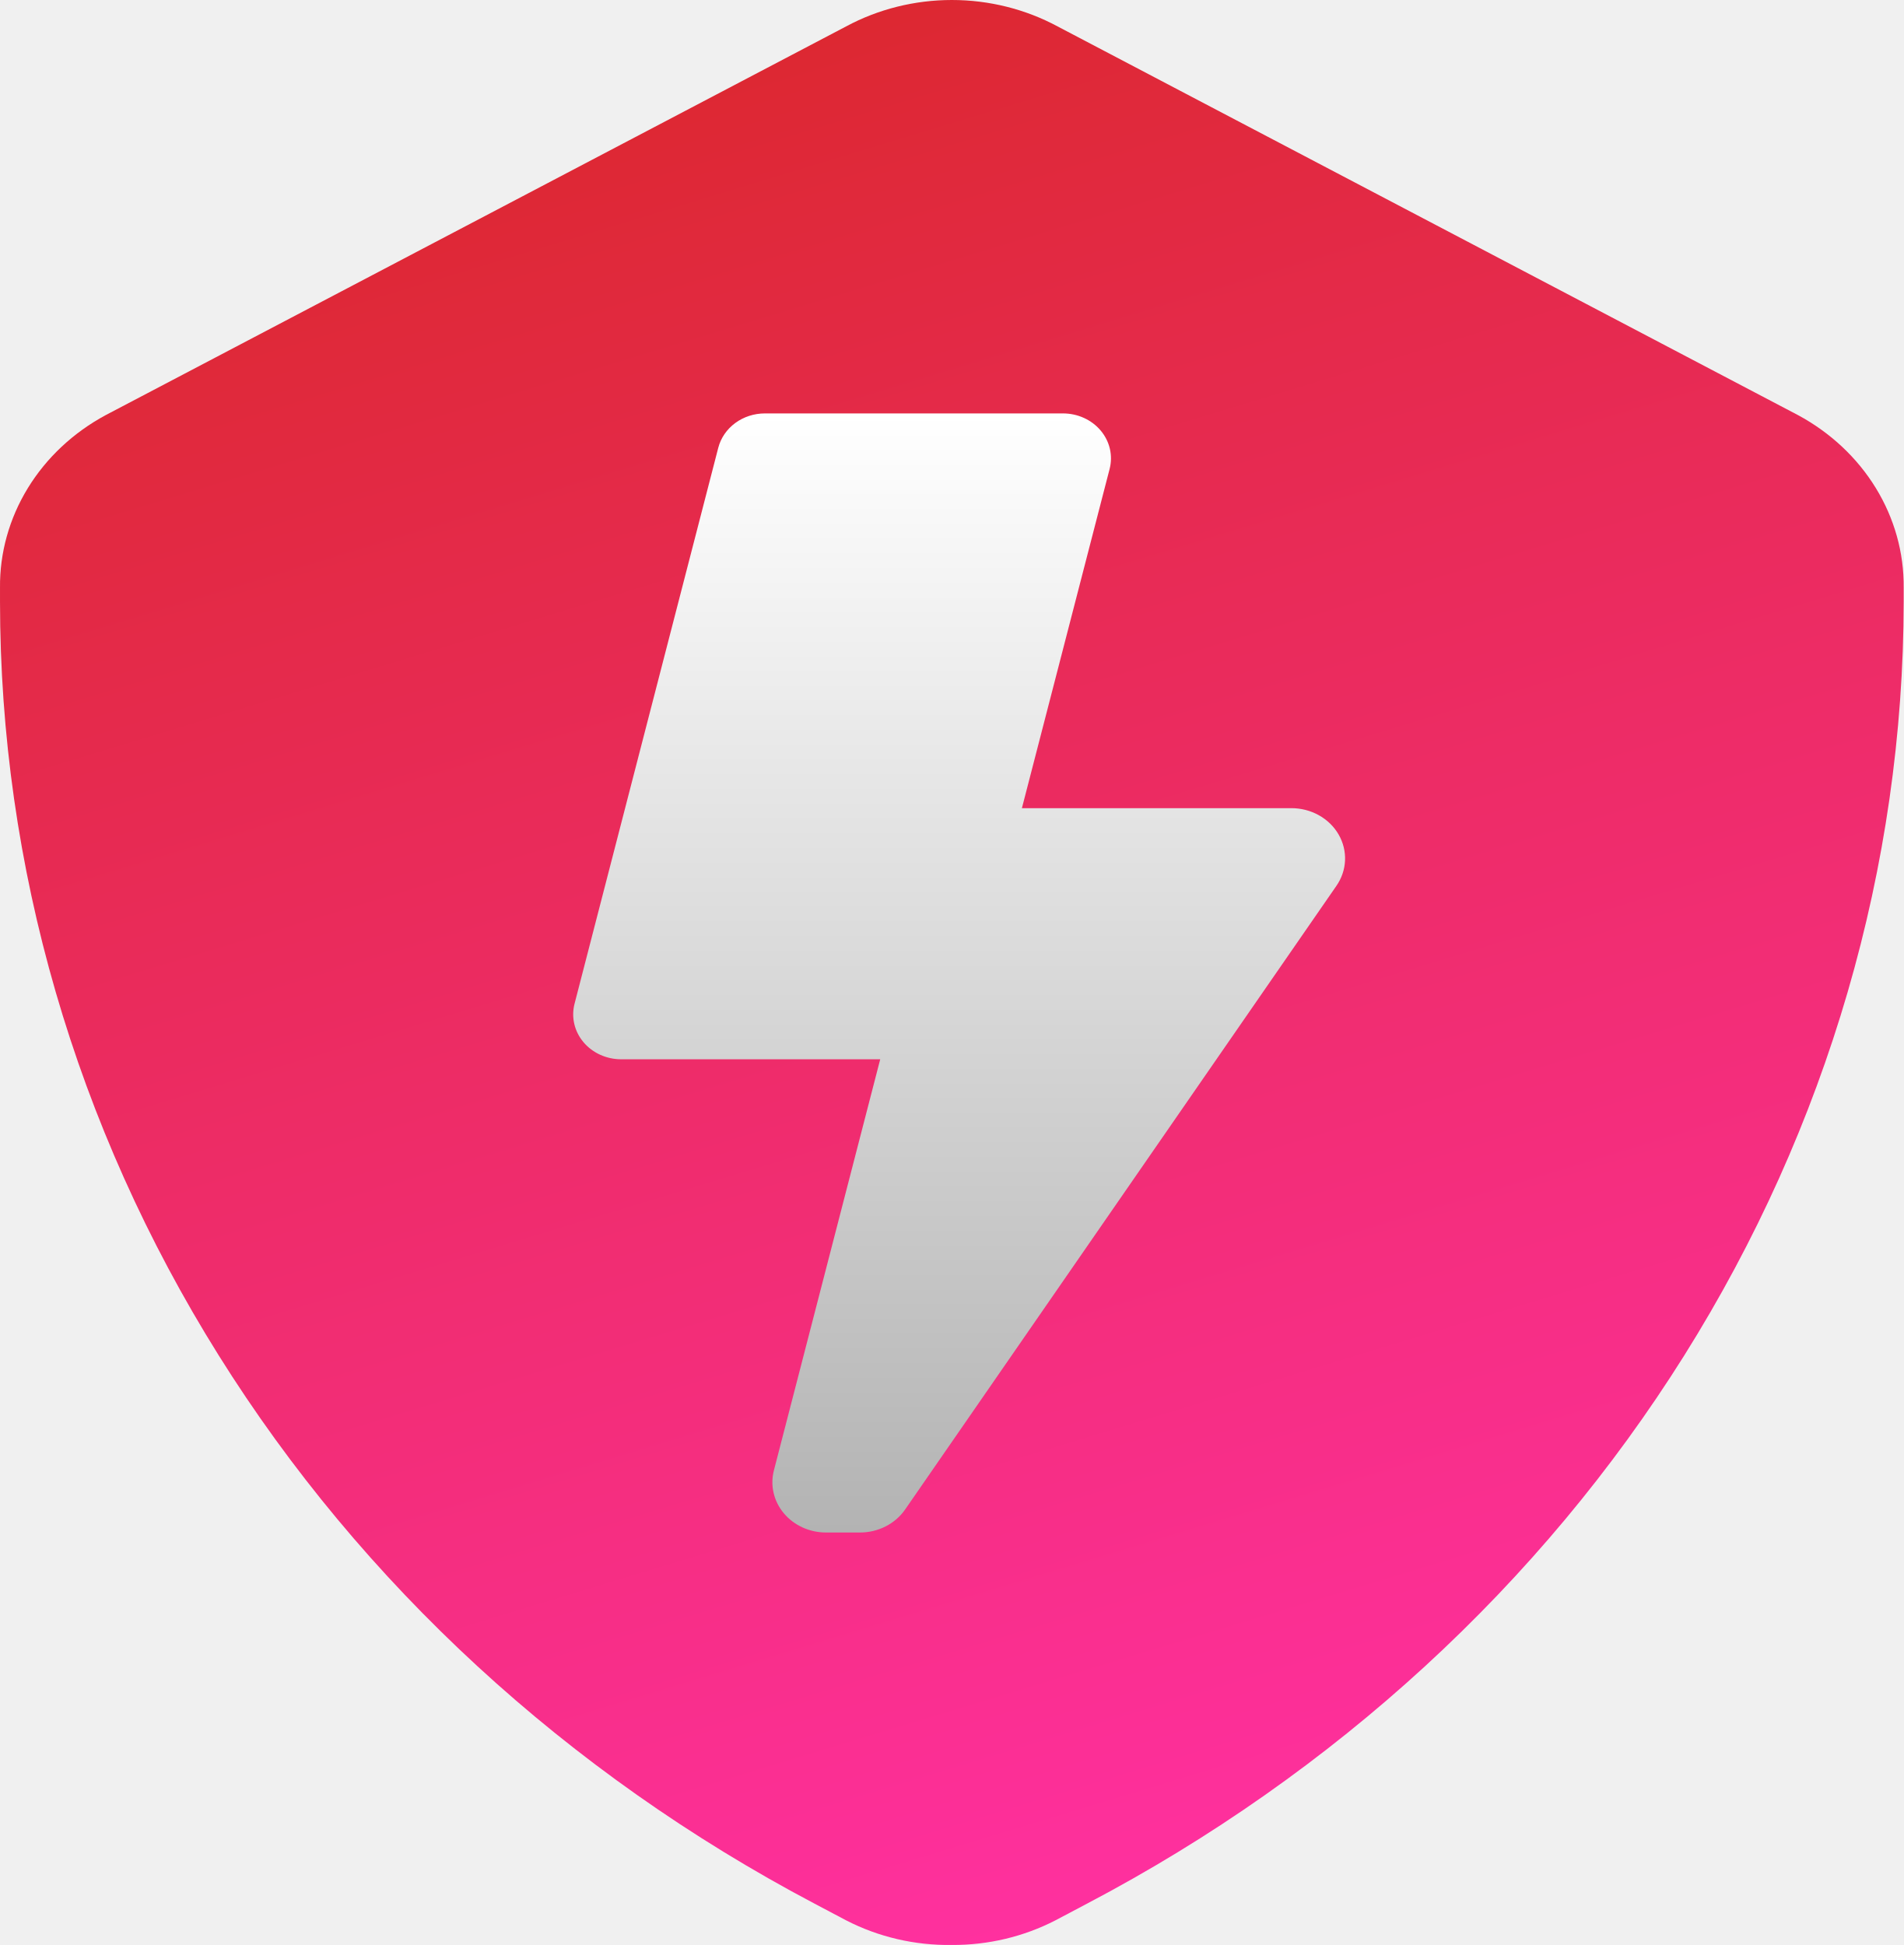
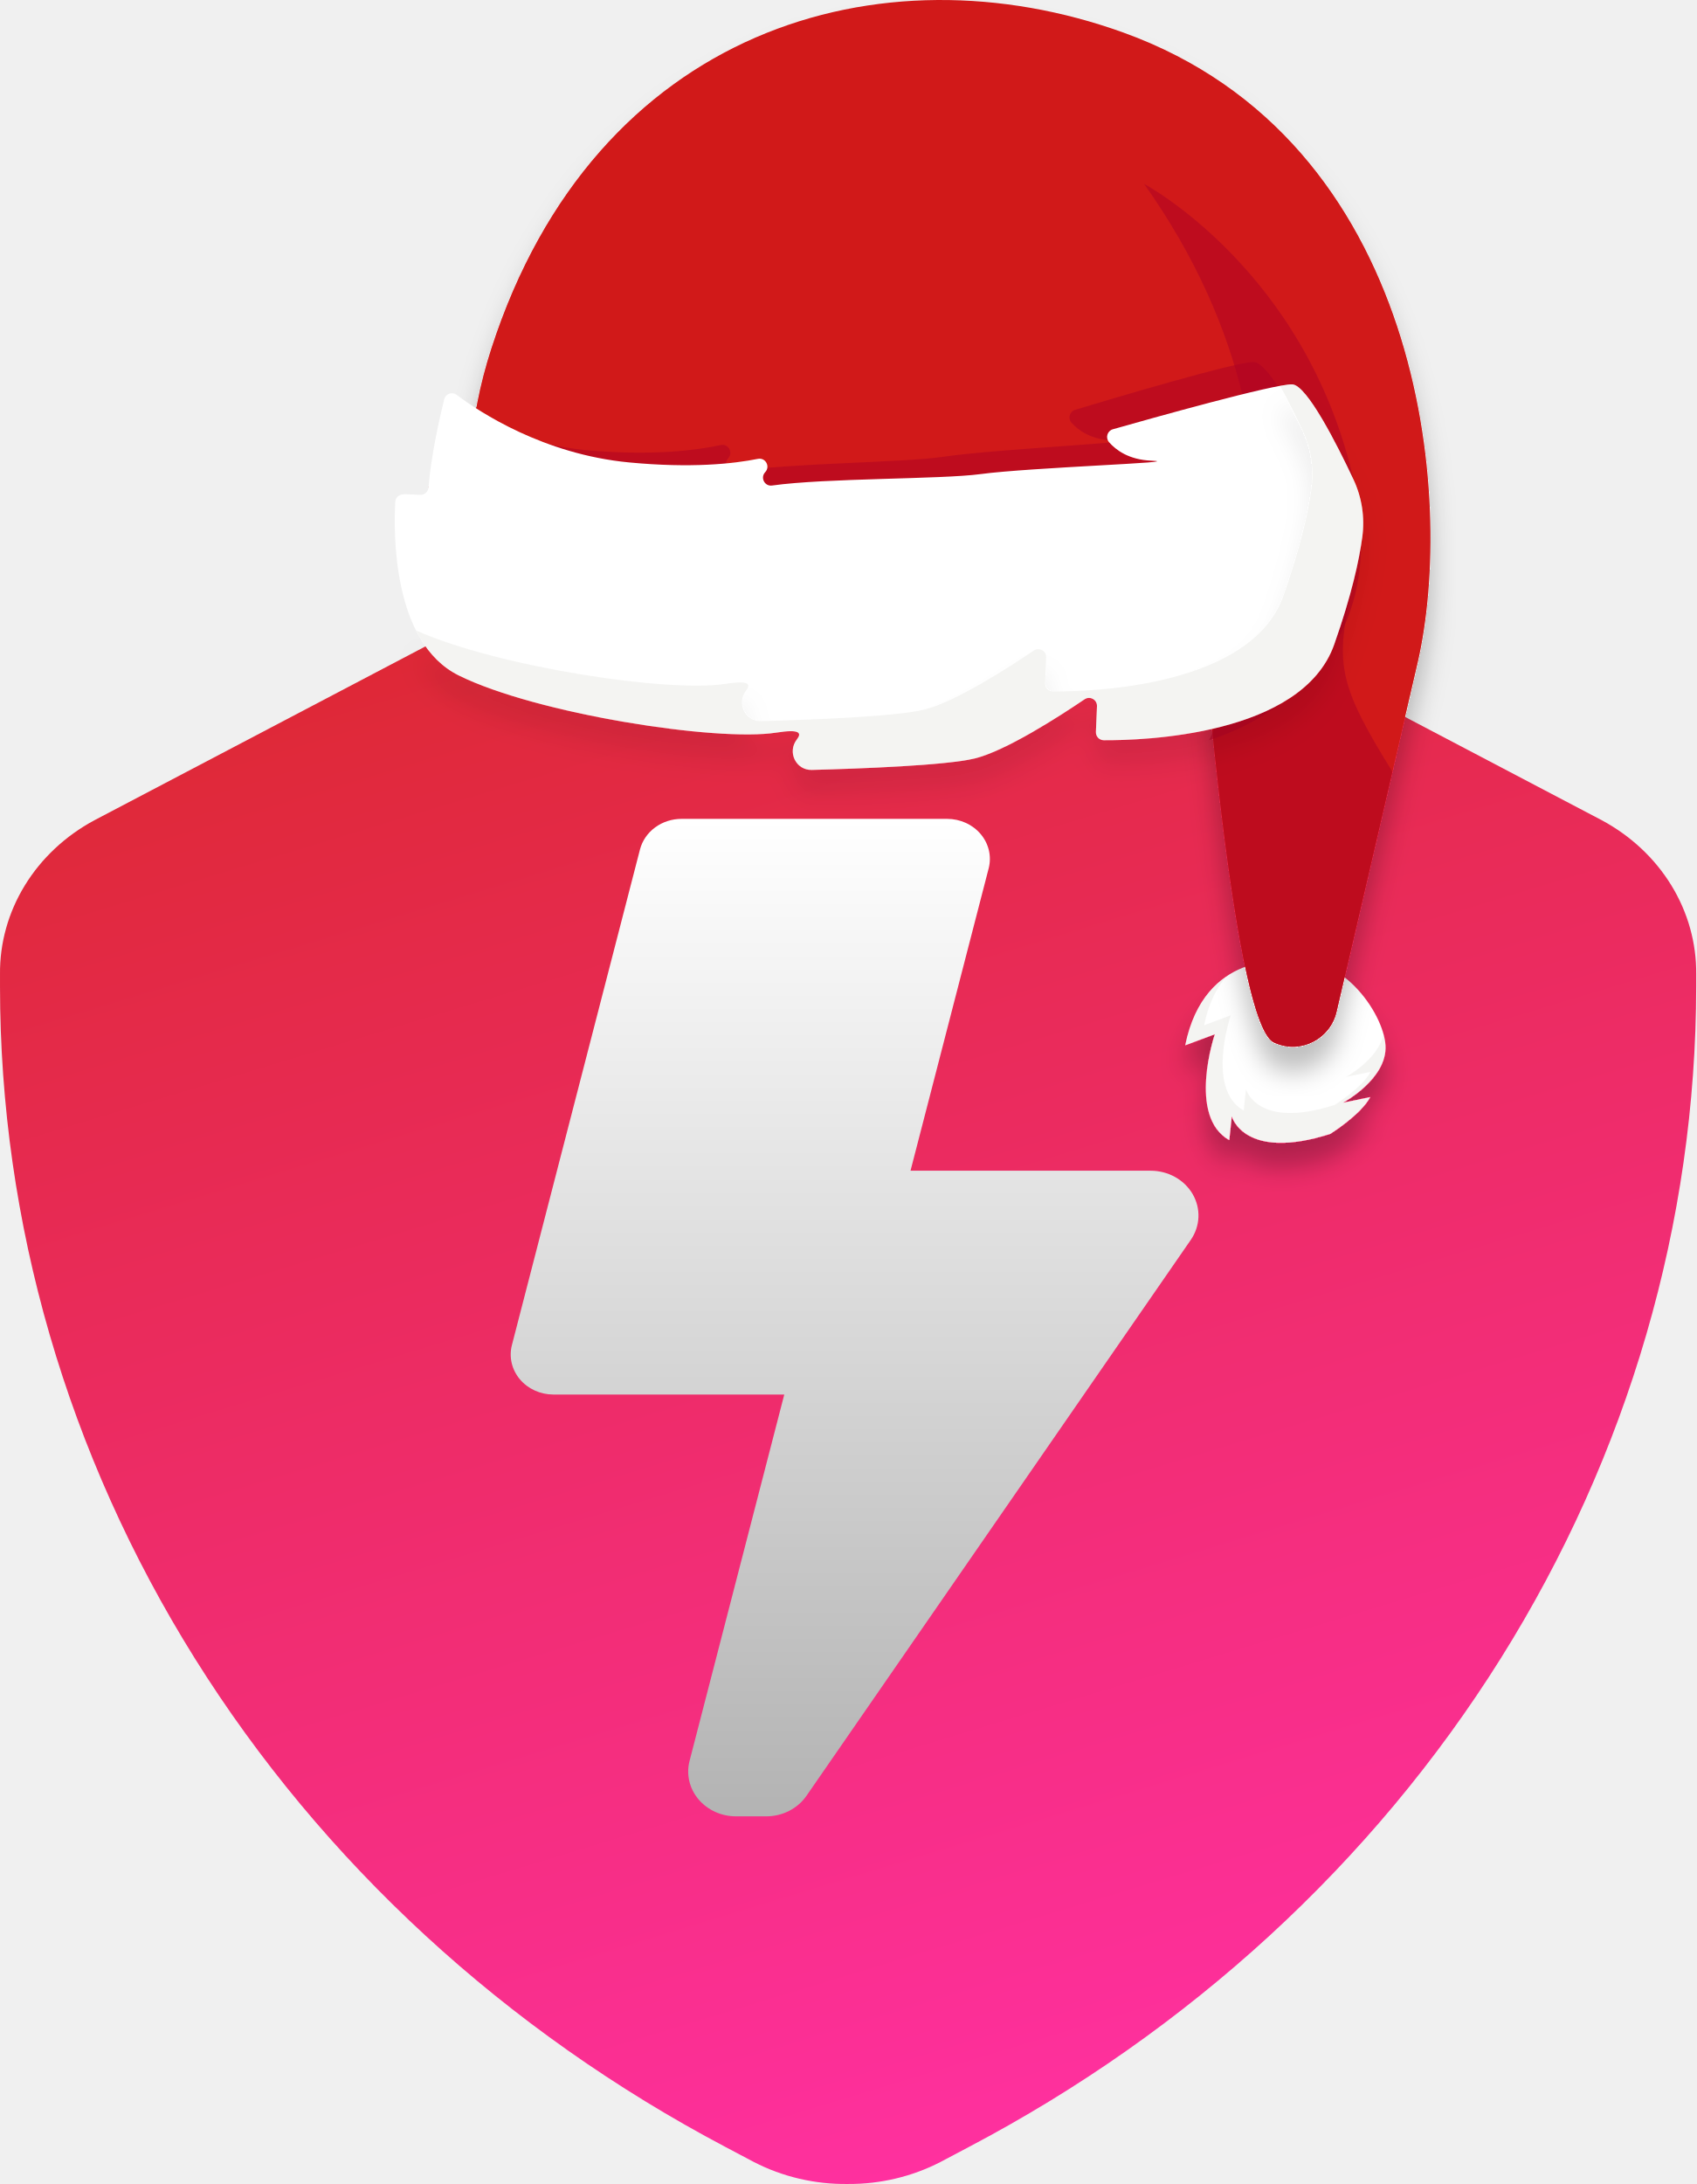
- <svg xmlns="http://www.w3.org/2000/svg" width="275" height="281" viewBox="0 0 275 281" fill="none">
-   <path d="M137.5 280.996C132.161 281.074 126.894 279.846 122.222 277.434L117.639 275.011C81.939 256.171 52.239 228.831 31.572 195.782C10.905 162.734 0.01 125.161 0.001 86.901V84.906C-0.047 79.859 1.342 74.891 4.026 70.51C6.71 66.128 10.593 62.49 15.279 59.967L122.222 3.818C126.867 1.317 132.136 0 137.5 0C142.864 0 148.133 1.317 152.778 3.818L259.721 59.967C264.407 62.49 268.29 66.128 270.974 70.51C273.658 74.891 275.047 79.859 274.999 84.906V86.901C274.959 125.189 264.019 162.781 243.296 195.832C222.573 228.883 192.812 256.208 157.055 275.011L152.472 277.434C147.891 279.798 142.736 281.025 137.5 280.996Z" fill="url(#paint0_linear_241_189)" />
-   <path d="M186.526 116.758H147.619L160.291 67.746C160.537 66.791 160.549 65.797 160.326 64.837C160.103 63.877 159.65 62.978 159.002 62.206C158.354 61.434 157.527 60.81 156.584 60.381C155.641 59.952 154.607 59.729 153.559 59.728H110.497C108.943 59.727 107.433 60.215 106.211 61.115C104.988 62.015 104.125 63.274 103.758 64.689L82.995 145.02C82.748 145.976 82.736 146.971 82.959 147.932C83.183 148.892 83.636 149.792 84.285 150.564C84.934 151.337 85.762 151.96 86.706 152.389C87.65 152.817 88.685 153.039 89.734 153.038H127.152L111.801 212.405C111.519 213.476 111.501 214.593 111.749 215.672C111.996 216.751 112.503 217.763 113.23 218.63C113.957 219.498 114.886 220.199 115.946 220.681C117.005 221.162 118.168 221.41 119.345 221.407H124.224C125.52 221.407 126.795 221.104 127.934 220.524C129.073 219.944 130.039 219.107 130.744 218.089L193.043 127.994C193.808 126.896 194.242 125.625 194.298 124.315C194.355 123.005 194.032 121.705 193.364 120.553C192.696 119.401 191.707 118.44 190.503 117.772C189.3 117.104 187.925 116.753 186.526 116.758Z" fill="url(#paint1_linear_241_189)" />
+ <svg xmlns="http://www.w3.org/2000/svg" width="275" height="354" viewBox="0 0 275 354" fill="none">
+   <path d="M137.5 353.996C132.161 354.074 126.894 352.846 122.222 350.434L117.639 348.011C81.939 329.171 52.239 301.831 31.572 268.782C10.905 235.734 0.01 198.161 0.001 159.901V157.906C-0.047 152.859 1.342 147.891 4.026 143.51C6.71 139.128 10.593 135.49 15.279 132.967L122.222 76.819C126.867 74.317 132.136 73 137.5 73C142.864 73 148.133 74.317 152.778 76.819L259.721 132.967C264.407 135.49 268.29 139.128 270.974 143.51C273.658 147.891 275.047 152.859 274.999 157.906V159.901C274.959 198.189 264.019 235.781 243.296 268.832C222.573 301.883 192.812 329.208 157.055 348.011L152.472 350.434C147.891 352.798 142.736 354.025 137.5 353.996Z" fill="url(#paint0_linear_305_20)" />
+   <path d="M186.526 189.758H147.619L160.291 140.746C160.537 139.791 160.549 138.797 160.326 137.837C160.103 136.877 159.65 135.978 159.002 135.206C158.354 134.434 157.527 133.81 156.584 133.381C155.641 132.952 154.607 132.729 153.559 132.729H110.497C108.943 132.727 107.433 133.216 106.211 134.115C104.988 135.015 104.125 136.274 103.758 137.689L82.995 218.02C82.748 218.976 82.736 219.971 82.959 220.932C83.183 221.892 83.636 222.792 84.285 223.564C84.934 224.337 85.762 224.96 86.706 225.389C87.65 225.817 88.685 226.039 89.734 226.038H127.152L111.801 285.405C111.519 286.476 111.501 287.593 111.749 288.672C111.996 289.751 112.503 290.763 113.23 291.63C113.957 292.498 114.886 293.199 115.946 293.681C117.005 294.162 118.168 294.41 119.345 294.407H124.224C125.52 294.407 126.795 294.104 127.934 293.524C129.073 292.944 130.039 292.107 130.744 291.089L193.043 200.994C193.808 199.896 194.242 198.625 194.298 197.315C194.355 196.005 194.032 194.705 193.364 193.553C192.696 192.401 191.707 191.44 190.503 190.772C189.3 190.104 187.925 189.753 186.526 189.758Z" fill="url(#paint1_linear_305_20)" />
+   <g filter="url(#filter0_d_305_20)">
+     <path d="M208.405 155.826C208.405 155.826 195.268 154.073 192.157 169.43L196.959 167.638C196.959 167.638 192.44 180.946 199.299 184.795L199.7 180.926C199.7 180.926 201.649 188.281 215.683 183.784C215.683 183.784 220.619 180.703 222.151 177.832L217.721 178.746C217.721 178.746 224.958 174.86 224.623 169.445C224.291 164.029 217.112 153.932 208.405 155.826Z" fill="white" />
+     <path opacity="0.3" d="M218.215 174.562L222.2 173.74C220.822 176.323 216.382 179.095 216.382 179.095C203.759 183.139 202.004 176.524 202.004 176.524L201.642 180.005C195.472 176.542 199.537 164.57 199.537 164.57L195.217 166.182C195.94 162.608 197.27 160.071 198.841 158.262C196.011 160.185 193.35 163.551 192.159 169.43L196.961 167.638C196.961 167.638 192.441 180.946 199.3 184.795L199.702 180.926C199.702 180.926 201.65 188.281 215.685 183.784C215.685 183.784 220.621 180.703 222.152 177.832L217.723 178.746C217.723 178.746 224.96 174.859 224.625 169.445C224.591 168.894 224.468 168.288 224.298 167.657C223.432 171.747 218.215 174.562 218.215 174.562Z" fill="#DBDBD5" />
+   </g>
+   <g filter="url(#filter1_d_305_20)">
+     <path d="M76.431 81.491C75.626 81.027 76.252 75.034 76.288 74.28C76.567 68.231 77.792 62.233 79.658 56.473C96.494 4.507 142.897 -8.865 182.13 5.277C230.693 22.782 236.027 80.657 229.837 107.459C224.882 128.909 218.894 154.609 216.701 164.015C215.673 168.424 210.912 170.886 206.757 169.088C206.685 169.057 206.615 169.026 206.544 168.994C199.384 165.785 194.043 90.088 194.043 90.088C194.043 90.088 85.711 86.831 76.431 81.491Z" fill="#D11919" />
+     <path opacity="0.5" d="M225.755 125.089C217.594 111.929 216.568 108.168 218.644 97.908C219.178 95.271 219.568 93.702 219.568 93.702L219.178 95.271C219.178 95.271 209.512 62.304 207.206 74.925C204.902 87.546 196.939 95.682 196.939 95.682L195.596 108.813C197.684 131.453 201.696 166.821 206.542 168.992C206.614 169.025 206.685 169.055 206.755 169.086C210.909 170.885 215.669 168.422 216.699 164.014C217.517 160.507 218.862 154.733 220.485 147.762L225.755 125.089Z" fill="#AB0024" />
+   </g>
+   <path opacity="0.5" d="M185.482 29.799C219.432 77.712 196.018 119.948 196.018 119.948C196.018 119.948 227.184 111.694 219.432 77.712C211.679 43.73 185.482 29.799 185.482 29.799Z" fill="#AB0024" />
+   <path d="M154.197 10.104C154.197 10.104 195.768 51.942 207.206 74.925C218.644 97.908 153.916 100.447 153.916 100.447L89.4 93.298L69.478 78.992L92.478 40.528L154.197 10.104Z" fill="#D11919" />
+   <path opacity="0.5" d="M203.273 58.682C200.447 58.609 180.302 64.615 174.313 66.422C173.401 66.698 173.088 67.823 173.726 68.531C174.851 69.779 176.967 71.319 180.605 71.411C186.782 71.57 161.08 72.813 152.967 74.032C146.538 74.996 127.894 75.053 119.213 76.422C118.005 76.613 117.242 75.177 118.066 74.273C118.913 73.346 118.08 71.869 116.851 72.136C112.863 73.002 106.031 73.851 95.946 73.046C88.239 72.432 81.591 70.103 76.551 67.683C76.07 70.816 75.804 73.982 75.789 77.147C75.785 77.901 75.406 83.916 76.23 84.347C85.723 89.3 194.095 88.095 194.095 88.095C194.095 88.095 195.327 99.085 197.255 112.836C203.377 110.464 208.756 106.697 210.755 100.707C213.469 92.574 214.592 86.912 215.024 83.22C215.399 80.028 214.854 76.815 213.44 73.93C210.769 68.478 205.668 58.743 203.273 58.682Z" fill="#AB0024" />
+   <path d="M72.015 64.721C71.259 67.79 69.864 73.951 69.48 78.993C69.425 79.696 68.843 80.234 68.139 80.205L65.733 80.104C64.722 80.062 64.128 80.606 64.087 81.312C63.805 86.25 63.565 104.125 74.372 109.477C86.955 115.708 116.254 120.256 125.83 118.752C129.698 118.144 130.021 118.786 129.186 119.866C127.608 121.908 129.044 124.862 131.622 124.794C139.65 124.581 153.351 124.064 157.998 122.943C163.064 121.721 171.818 116.069 175.834 113.349C176.714 112.754 177.895 113.412 177.85 114.474L177.677 118.631C177.646 119.361 178.22 119.974 178.951 119.979C185.147 120.016 211.101 119.278 216.318 104.44C219.163 96.351 220.374 90.709 220.866 87.025C221.291 83.839 220.798 80.618 219.43 77.71C216.847 72.216 211.902 62.401 209.51 62.301C206.685 62.184 186.447 67.867 180.43 69.577C179.514 69.837 179.183 70.958 179.809 71.677C180.913 72.942 183.004 74.516 186.641 74.668C192.814 74.925 167.095 75.757 158.963 76.846C152.519 77.709 133.877 77.467 125.175 78.697C123.965 78.867 123.223 77.419 124.062 76.531C124.923 75.617 124.113 74.127 122.881 74.374C118.879 75.177 112.036 75.915 101.964 74.95C88.135 73.625 77.792 66.82 74.041 64.006C73.301 63.449 72.236 63.817 72.015 64.721Z" fill="white" />
+   <g opacity="0.3" filter="url(#filter2_d_305_20)">
+     <path d="M219.431 77.714C216.848 72.219 211.904 62.405 209.511 62.304C209.139 62.289 208.456 62.376 207.551 62.541C208.924 65.076 210.226 67.744 211.194 69.803C212.562 72.711 213.056 75.932 212.63 79.118C212.139 82.802 210.925 88.446 208.082 96.533C202.865 111.371 176.911 112.109 170.716 112.072C169.984 112.067 169.411 111.454 169.441 110.724L169.615 106.567C169.659 105.505 168.478 104.847 167.598 105.442C163.583 108.16 154.826 113.814 149.763 115.036C145.116 116.157 131.415 116.674 123.387 116.887C120.809 116.955 119.373 114 120.95 111.959C121.786 110.879 121.461 110.237 117.595 110.845C108.343 112.298 80.681 108.1 67.472 102.194C69.018 105.264 71.213 107.913 74.373 109.479C86.956 115.71 116.255 120.258 125.832 118.754C129.7 118.146 130.023 118.788 129.187 119.868C127.61 121.91 129.046 124.864 131.624 124.796C139.652 124.583 153.353 124.066 158 122.945C163.065 121.723 171.82 116.069 175.837 113.351C176.717 112.756 177.898 113.414 177.854 114.476L177.68 118.633C177.65 119.363 178.223 119.976 178.955 119.981C185.15 120.018 211.104 119.28 216.321 104.442C219.166 96.353 220.378 90.71 220.869 87.026C221.293 83.843 220.799 80.62 219.431 77.714Z" fill="#DBDBD5" />
+   </g>
  <defs>
-     <linearGradient id="paint0_linear_241_189" x1="137.5" y1="-2.28204e-06" x2="216.731" y2="260.701" gradientUnits="userSpaceOnUse">
+     <filter id="filter0_d_305_20" x="188.157" y="155.593" width="40.479" height="37.648" filterUnits="userSpaceOnUse" color-interpolation-filters="sRGB">
+       <feFlood flood-opacity="0" result="BackgroundImageFix" />
+       <feColorMatrix in="SourceAlpha" type="matrix" values="0 0 0 0 0 0 0 0 0 0 0 0 0 0 0 0 0 0 127 0" result="hardAlpha" />
+       <feOffset dy="4" />
+       <feGaussianBlur stdDeviation="2" />
+       <feComposite in2="hardAlpha" operator="out" />
+       <feColorMatrix type="matrix" values="0 0 0 0 0 0 0 0 0 0 0 0 0 0 0 0 0 0 0.25 0" />
+       <feBlend mode="normal" in2="BackgroundImageFix" result="effect1_dropShadow_305_20" />
+       <feBlend mode="normal" in="SourceGraphic" in2="effect1_dropShadow_305_20" result="shape" />
+     </filter>
+     <filter id="filter1_d_305_20" x="72.022" y="0" width="163.896" height="177.681" filterUnits="userSpaceOnUse" color-interpolation-filters="sRGB">
+       <feFlood flood-opacity="0" result="BackgroundImageFix" />
+       <feColorMatrix in="SourceAlpha" type="matrix" values="0 0 0 0 0 0 0 0 0 0 0 0 0 0 0 0 0 0 127 0" result="hardAlpha" />
+       <feOffset dy="4" />
+       <feGaussianBlur stdDeviation="2" />
+       <feComposite in2="hardAlpha" operator="out" />
+       <feColorMatrix type="matrix" values="0 0 0 0 0 0 0 0 0 0 0 0 0 0 0 0 0 0 0.25 0" />
+       <feBlend mode="normal" in2="BackgroundImageFix" result="effect1_dropShadow_305_20" />
+       <feBlend mode="normal" in="SourceGraphic" in2="effect1_dropShadow_305_20" result="shape" />
+     </filter>
+     <filter id="filter2_d_305_20" x="63.472" y="62.303" width="161.545" height="70.494" filterUnits="userSpaceOnUse" color-interpolation-filters="sRGB">
+       <feFlood flood-opacity="0" result="BackgroundImageFix" />
+       <feColorMatrix in="SourceAlpha" type="matrix" values="0 0 0 0 0 0 0 0 0 0 0 0 0 0 0 0 0 0 127 0" result="hardAlpha" />
+       <feOffset dy="4" />
+       <feGaussianBlur stdDeviation="2" />
+       <feComposite in2="hardAlpha" operator="out" />
+       <feColorMatrix type="matrix" values="0 0 0 0 0 0 0 0 0 0 0 0 0 0 0 0 0 0 0.25 0" />
+       <feBlend mode="normal" in2="BackgroundImageFix" result="effect1_dropShadow_305_20" />
+       <feBlend mode="normal" in="SourceGraphic" in2="effect1_dropShadow_305_20" result="shape" />
+     </filter>
+     <linearGradient id="paint0_linear_305_20" x1="137.5" y1="73" x2="216.731" y2="333.701" gradientUnits="userSpaceOnUse">
      <stop stop-color="#DD2832" />
      <stop offset="1" stop-color="#FF30A0" />
    </linearGradient>
-     <linearGradient id="paint1_linear_241_189" x1="138.553" y1="59.728" x2="138.553" y2="221.407" gradientUnits="userSpaceOnUse">
+     <linearGradient id="paint1_linear_305_20" x1="138.553" y1="132.729" x2="138.553" y2="294.407" gradientUnits="userSpaceOnUse">
      <stop stop-color="white" />
      <stop offset="1" stop-color="#B3B3B3" />
    </linearGradient>
  </defs>
</svg>
